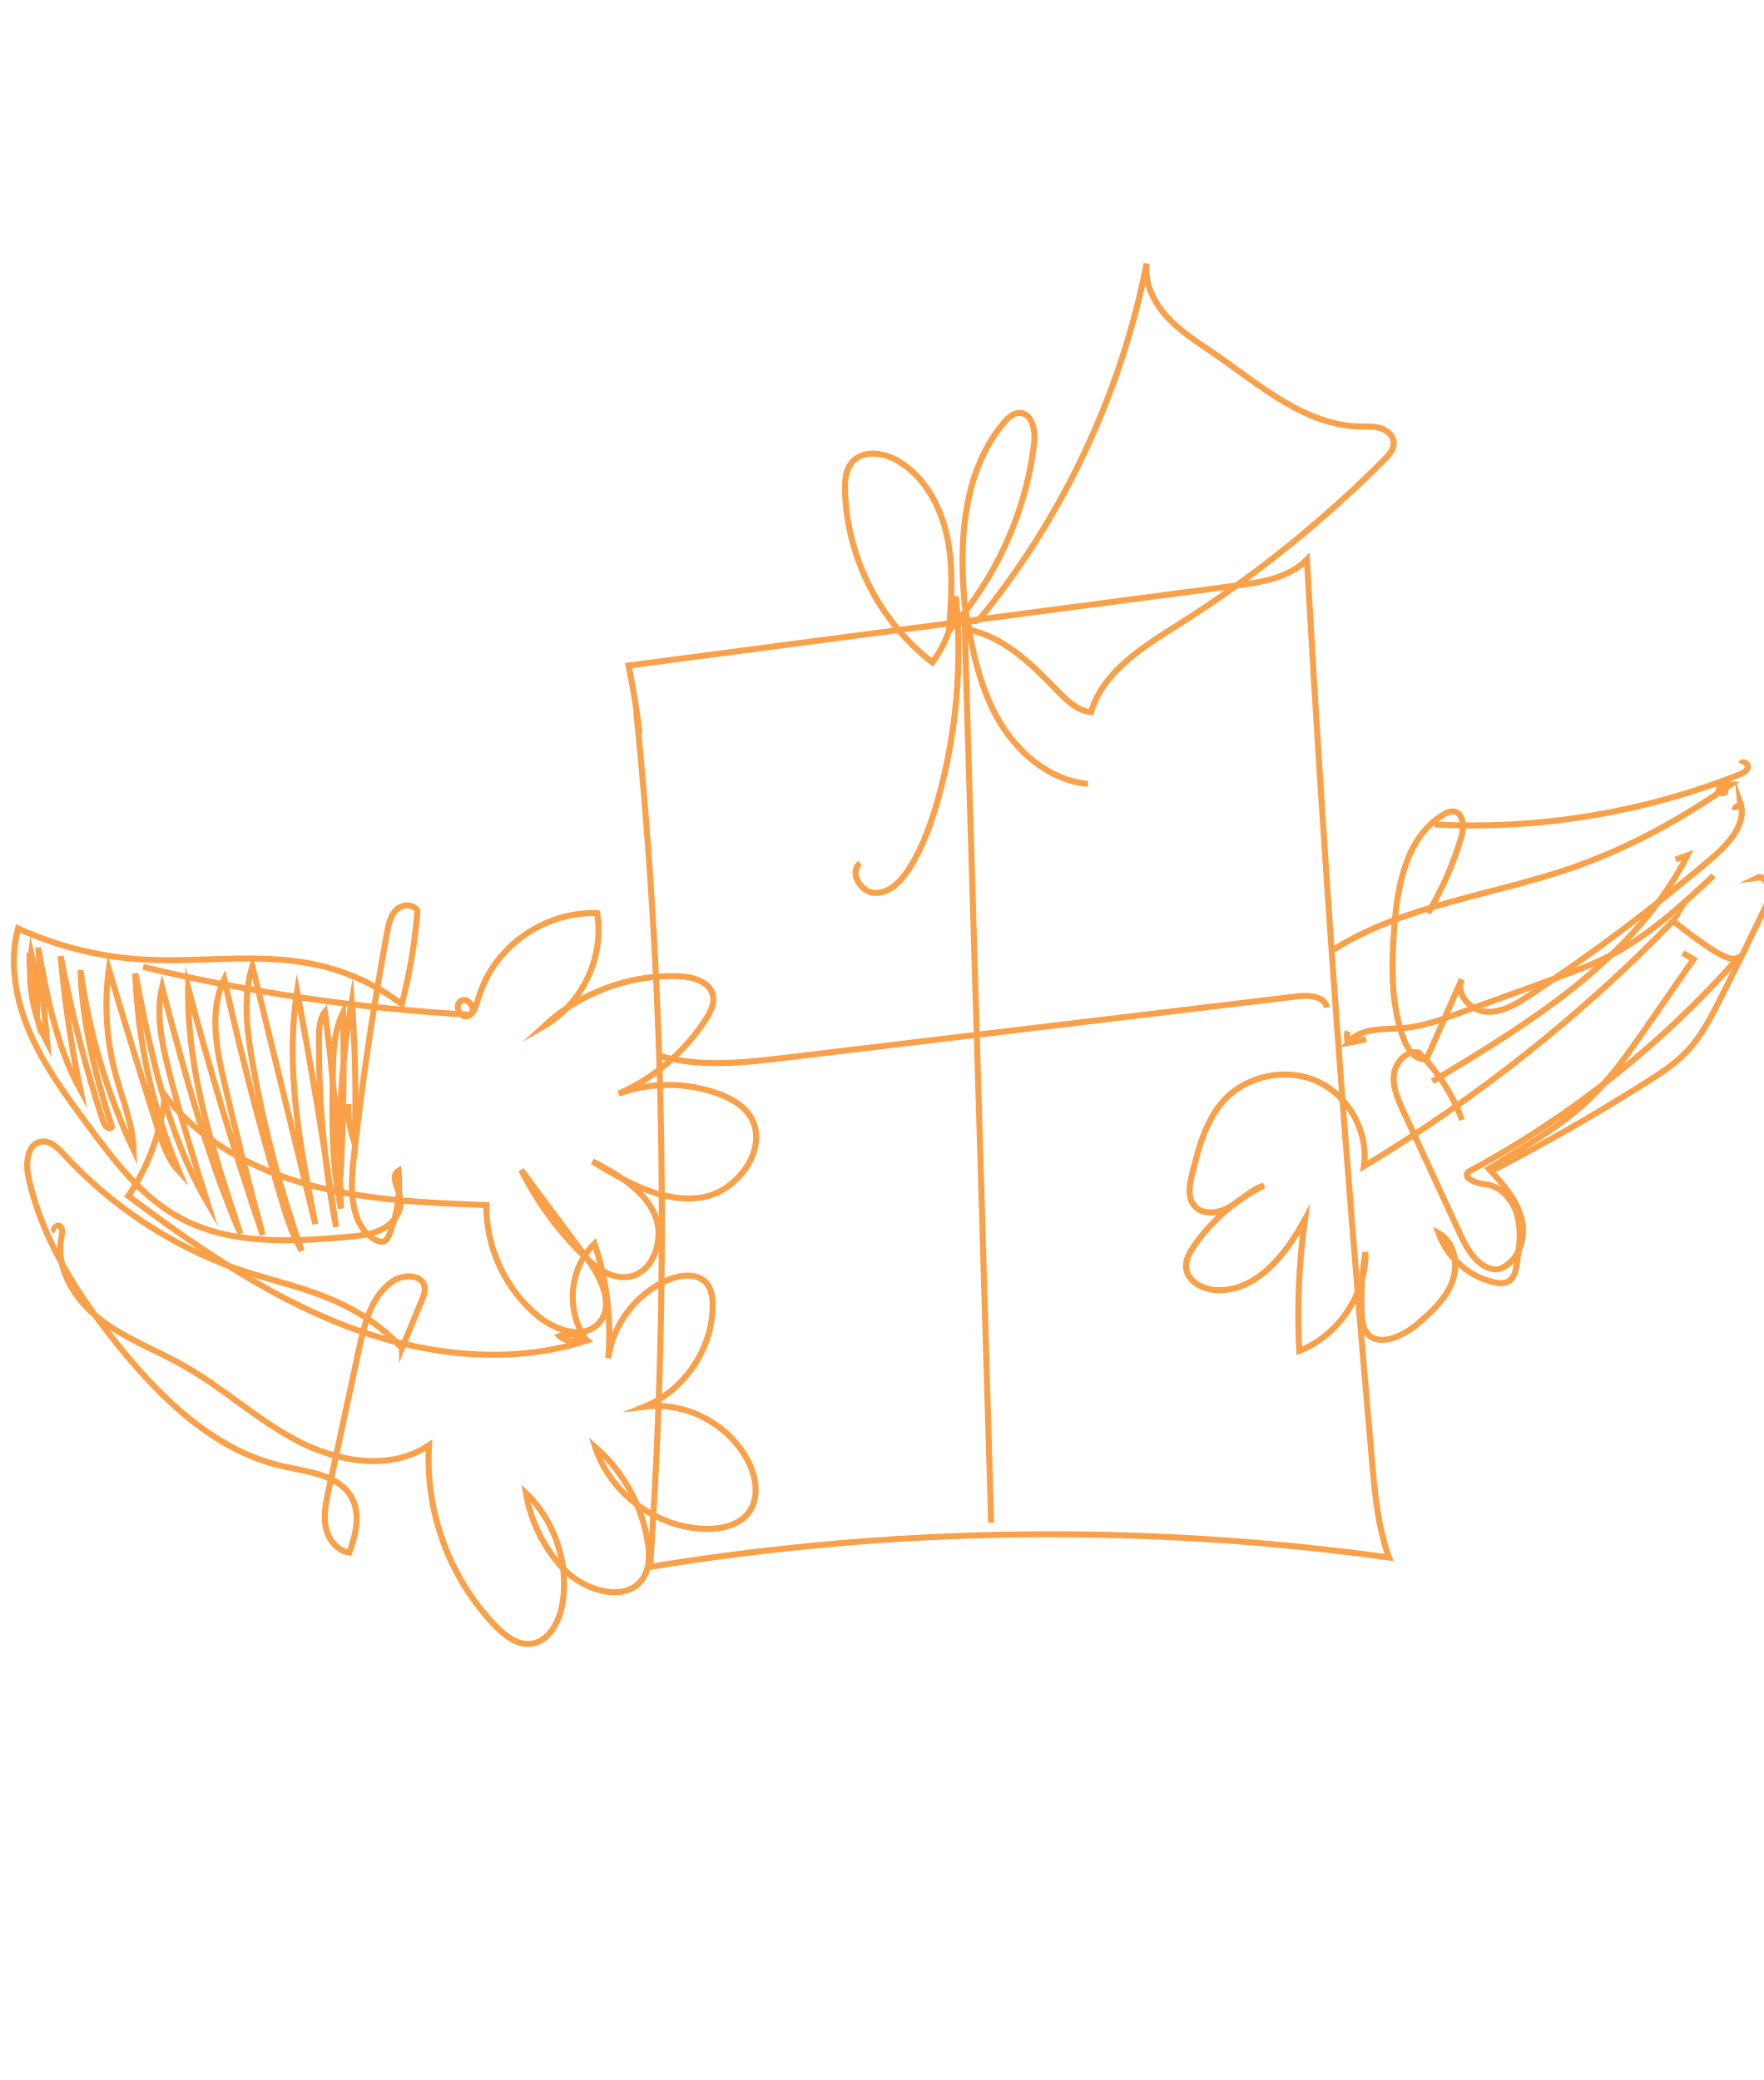
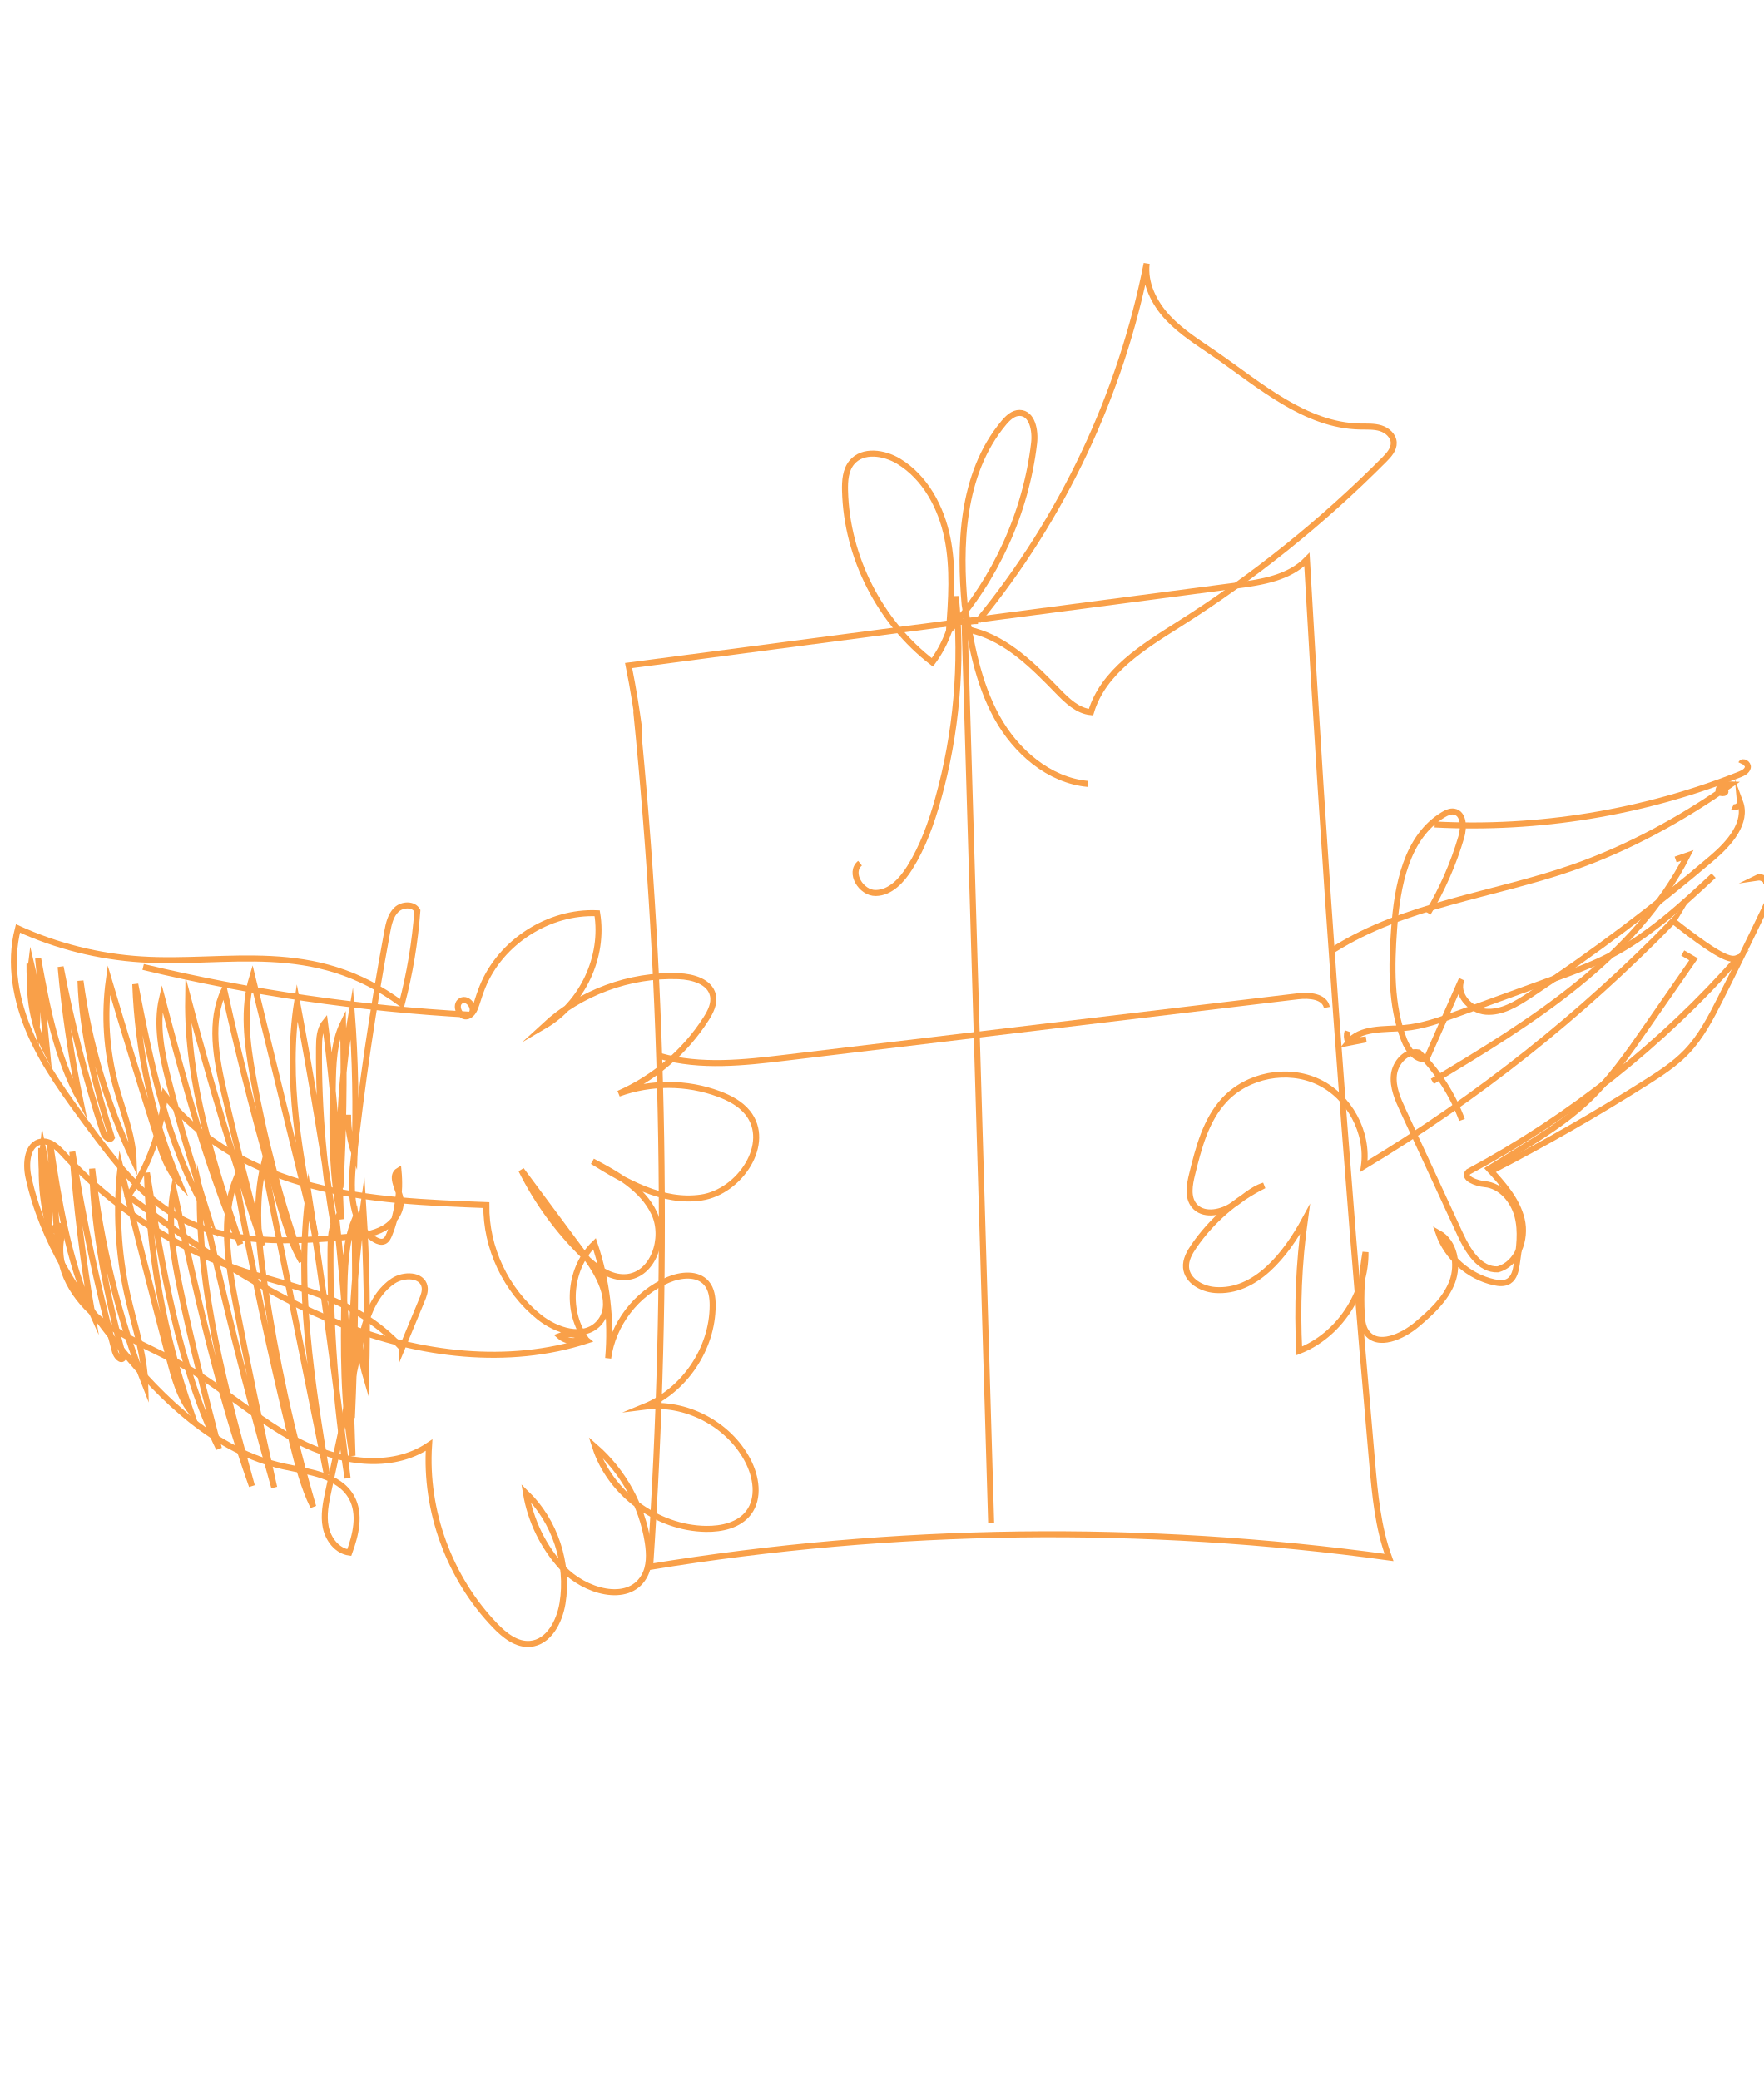
<svg xmlns="http://www.w3.org/2000/svg" id="Layer_1" viewBox="0 0 293.586 346.35">
-   <defs>
-     <style>.cls-1{fill:none;stroke:#f9a049;stroke-miterlimit:10;}</style>
-   </defs>
-   <path class="cls-1" d="m23.835,161.011c17.871,4.282,36.129,6.948,54.478,7.955,1.091-.861-.323-2.998-1.542-2.331s-.183,3.01,1.131,2.556c.821-.284,1.185-1.218,1.45-2.046.302-.947.605-1.894.978-2.815,3.027-7.474,11.04-12.619,19.096-12.263,1.209,7.247-2.458,15.061-8.806,18.761,5.989-5.538,14.216-8.583,22.368-8.278,2.356.088,5.218.891,5.717,3.195.297,1.37-.407,2.746-1.162,3.927-3.483,5.452-8.61,9.839-14.535,12.437,5.334-1.959,11.369-1.939,16.69.055,1.804.676,3.578,1.612,4.785,3.114,4.075,5.07-1.281,13.179-7.716,14.13s-12.584-2.605-18.117-6.025c4.035,2.125,8.335,4.52,10.274,8.647s-.145,10.315-4.694,10.631c-2.688.187-5.067-1.65-6.999-3.529-4.254-4.139-7.802-9.002-10.443-14.317,3.616,4.87,7.232,9.741,10.848,14.611,2.421,3.261,4.801,8.035,1.998,10.976-2.508,2.632-7.008,1.186-9.846-1.087-5.554-4.451-8.9-11.534-8.812-18.651-9.752-.369-19.597-.752-29.034-3.239s-18.564-7.288-24.5-15.035c-.588,5.979-2.702,11.801-6.085,16.766,11.157,8.285,22.686,16.339,35.627,21.402s27.567,6.939,40.783,2.645c-1.26-1.034-3.086-1.328-4.607-.742,1.122,1.01,2.958,1.111,4.185.231-3.188-4.707-2.457-11.669,1.639-15.611,2.066,6.111,2.846,12.654,2.275,19.08.775-5.664,4.694-10.794,9.955-13.032,2.118-.901,4.922-1.203,6.419.546.852.996,1.028,2.397,1.025,3.707-.014,7.18-4.694,14.132-11.34,16.848,6.806-.875,13.97,2.848,17.165,8.921,1.435,2.727,2.018,6.294.151,8.745-1.59,2.087-4.467,2.724-7.09,2.685-8.17-.121-15.953-5.882-18.455-13.661,4.651,4.054,7.811,9.781,8.761,15.877.304,1.951.359,4.067-.644,5.769-2.676,4.542-9.918,2.418-13.501-1.448-3.203-3.455-5.365-7.863-6.137-12.51,4.833,4.662,7.183,11.763,6.086,18.388-.506,3.054-2.289,6.458-5.373,6.728-2.263.198-4.263-1.402-5.84-3.037-7.622-7.904-11.719-19.09-11.005-30.047-6.325,4.288-15.03,2.863-21.809-.664s-12.46-8.864-19.115-12.62c-4.605-2.599-9.674-4.44-13.858-7.675s-7.45-8.427-6.432-13.616c.127-.647.277-1.43-.213-1.871s-1.428.511-.817.758" />
-   <path class="cls-1" d="m66.894,167.192c1.338-5.089,2.208-10.3,2.596-15.548-.645-1.187-2.526-1.095-3.498-.157s-1.272,2.355-1.52,3.684c-2.376,12.744-4.266,25.578-5.665,38.466-.508,4.678-.436,10.438,3.639,12.792.465.269,1.04.478,1.529.255.433-.197.661-.67.839-1.111,1.358-3.354,1.89-7.039,1.538-10.64-1.34.827-.139,2.803.259,4.326.53,2.03-.826,4.175-2.638,5.233s-3.977,1.28-6.067,1.468c-9.541.856-19.718,1.366-28.108-3.258-6.33-3.489-10.827-9.476-15.126-15.287-3.577-4.835-7.185-9.722-9.606-15.228-2.421-5.506-3.587-11.764-2.076-17.586,6.456,2.948,13.454,4.704,20.536,5.154,14.475.919,28.689-3.554,43.367,7.436Z" />
-   <path class="cls-1" d="m66.937,224.478l3.299-7.969c.3-.725.607-1.505.451-2.275-.416-2.055-3.487-2.095-5.231-.931-3.569,2.38-4.747,6.994-5.651,11.188-1.704,7.908-3.408,15.817-5.112,23.725-.432,2.004-.865,4.077-.457,6.086s1.888,3.951,3.92,4.224c1.083-2.959,1.911-6.384.401-9.149-2.072-3.793-7.167-4.274-11.387-5.21-11.196-2.484-20.04-10.974-27.27-19.876-6.812-8.388-12.887-17.744-15.169-28.306-.497-2.3-.196-5.543,2.131-5.89,1.509-.225,2.781,1.04,3.812,2.164,7.788,8.483,17.66,15.04,28.499,18.929,8.577,3.078,19.225,4.083,27.764,13.289Z" />
-   <path class="cls-1" d="m105.941,118.489c4.757,47.294,5.529,94.989,2.305,142.413,40.621-6.667,82.244-7.194,123.021-1.559-1.839-5.047-2.336-10.467-2.808-15.817-4.421-50.056-8.041-100.183-10.859-150.355-2.95,3.054-7.501,3.773-11.711,4.327-33.742,4.441-67.484,8.881-101.226,13.322,1.592,7.822,2.393,15.804,1.278,7.67Z" />
-   <path class="cls-1" d="m160.588,103.284c1.479,50.092,2.958,100.183,4.438,150.275" />
-   <path class="cls-1" d="m109.88,175.837c6.791,1.936,14.023,1.111,21.034.271,28.402-3.405,56.804-6.809,85.205-10.214,1.885-.226,4.437-.003,4.801,1.861" />
-   <path class="cls-1" d="m143.192,143.737c-1.905,1.542.166,4.996,2.617,4.96s4.355-2.118,5.656-4.196c2.203-3.519,3.61-7.478,4.728-11.476,3.059-10.935,4.064-22.44,2.948-33.74-.173,3.948-1.552,7.836-3.906,11.01-8.768-6.73-14.264-17.538-14.538-28.587-.041-1.65.077-3.437,1.131-4.706,1.817-2.186,5.38-1.663,7.809-.186,4.426,2.691,7.068,7.668,8.1,12.745s.652,10.32.268,15.485c7.785-8.627,12.811-19.707,14.174-31.248.248-2.098-.3-5.012-2.412-5.038-1.065-.013-1.936.814-2.621,1.629-7.25,8.629-7.372,20.991-6.527,30.324,1.04,6.436,2.216,12.993,5.362,18.702s8.653,10.516,15.144,11.118" />
-   <path class="cls-1" d="m162.834,103.411c14.074-17.127,23.818-37.783,28.086-59.536-.4,3.303,1.231,6.577,3.501,9.01s5.145,4.196,7.882,6.089c7.525,5.203,15.011,11.866,24.157,12.048,1.151.023,2.329-.058,3.427.287s2.122,1.256,2.167,2.406c.043,1.101-.782,2.022-1.558,2.803-10.299,10.362-21.766,19.563-34.113,27.373-6.001,3.796-12.714,7.886-14.734,14.694-2.217-.207-3.966-1.899-5.518-3.495-4.028-4.145-8.32-8.477-13.894-10.007-.473-.13-.985-.257-1.307-.627s-.298-1.072,1.905-1.045Z" />
-   <path class="cls-1" d="m278.577,153.356c-15.309,15.75-32.66,29.514-51.481,40.838.784-5.642-2.443-11.612-7.592-14.047-5.149-2.435-11.811-1.141-15.675,3.045-3.077,3.333-4.265,7.942-5.347,12.348-.431,1.754-.801,3.805.343,5.202,1.397,1.705,4.166,1.299,6.053.16s3.472-2.85,5.579-3.497c-4.653,2.298-8.705,5.801-11.652,10.074-.742,1.076-1.441,2.302-1.328,3.604.191,2.203,2.616,3.555,4.821,3.722,6.701.509,11.768-5.824,14.966-11.734-1.004,7.238-1.319,14.572-.939,21.87,6.53-2.568,11.127-9.415,11.03-16.431-.605,3.414-.814,6.897-.622,10.359.057,1.019.166,2.088.747,2.927,1.851,2.672,6.022.79,8.5-1.314,2.344-1.991,4.726-4.155,5.811-7.032s.408-6.658-2.285-8.144c1.416,4.059,5.032,7.273,9.229,8.205.833.185,1.763.269,2.486-.184.917-.576,1.162-1.781,1.322-2.852.4-2.662.795-5.414.107-8.016s-2.757-5.039-5.438-5.279c-1.451-.13-3.759-1.017-2.734-2.052,16.946-9.099,32.25-21.242,44.963-35.676-1.042.424-2.085.848-10.866-6.093Z" />
-   <path class="cls-1" d="m285.308,145.808c-5.344,4.964-10.777,9.991-17.262,13.33-3.021,1.555-6.226,2.719-9.42,3.878-5.334,1.936-10.668,3.872-16.002,5.807-2.865,1.04-5.772,2.089-8.809,2.35-3.343.287-7.333-.141-9.414,2.492,1.02-.197,2.039-.395,3.059-.592-1.004.125-2.009.25-3.013.375-.234-.542-.259-1.172-.069-1.731" />
-   <path class="cls-1" d="m222.059,158.113c11.885-7.487,26.45-9.015,39.719-13.625,9.425-3.274,18.248-8.14,26.416-13.87-.81-.036-1.857.092-2.057.878s1.579.727,1.052.111" />
-   <path class="cls-1" d="m237.761,152.036c2.378-3.966,4.248-8.237,5.548-12.675.468-1.599.425-3.953-1.22-4.219-.619-.1-1.231.188-1.769.51-6.171,3.694-7.683,11.852-8.201,19.025-.45,6.217-.588,12.652,1.651,18.469.644,1.673,2.013,3.551,3.764,3.168,1.948-4.416,3.896-8.831,5.844-13.247-1.12,2.388,1.394,5.194,4.024,5.398s5.064-1.28,7.265-2.733c10.61-7.007,20.789-14.666,30.461-22.919,2.812-2.4,5.865-5.848,4.577-9.313.058.606-.698,1.118-1.239.839" />
-   <path class="cls-1" d="m238.879,137.287c17.252.908,34.692-1.953,50.75-8.324.584-.232,1.243-.555,1.377-1.168s-.839-1.208-1.115-.644" />
-   <path class="cls-1" d="m243.423,186.487c-1.548-4.215-4.034-8.083-7.226-11.241-2.044-.365-3.883,1.665-4.116,3.728s.659,4.069,1.529,5.954c3.174,6.872,6.348,13.743,9.521,20.615,1.27,2.75,3.219,5.943,6.246,5.827,3.281-.883,4.777-4.992,3.994-8.298s-3.174-5.958-5.48-8.454c.472-.291.944-.583,1.417-.874,1.014-.626,2.029-1.252,3.043-1.878,4.033-2.489,8.095-4.999,11.58-8.21,3.991-3.678,7.12-8.175,10.215-12.634,2.61-3.76,5.221-7.52,7.831-11.28-.601-.352-1.202-.703-1.803-1.055" />
-   <path class="cls-1" d="m238.49,180.059c16.459-9.842,33.744-20.545,42.464-37.625-.655.228-1.31.455-1.965.683" />
-   <path class="cls-1" d="m248.196,195.055c8.877-4.569,17.55-9.536,25.983-14.88,2.357-1.493,4.718-3.035,6.645-5.053,2.4-2.514,4.021-5.653,5.587-8.755,2.545-5.041,5.034-10.111,7.468-15.207.461-.966.932-1.994.827-3.06s-1.03-2.126-2.089-1.966c.682-.336,1.605.386,1.444,1.13" />
-   <path class="cls-1" d="m4.913,158.669c-.039,3.542.377,7.089,1.234,10.526.196-3.544-.129-7.117-.96-10.568-.651,5.112.298,10.417,2.682,14.986-.508-5.276-1.016-10.552-1.524-15.828,1.485,8.134,3.027,16.432,7.023,23.671-1.519-7.35-2.612-14.787-3.274-22.263,1.778,9.345,4.154,18.577,7.108,27.62.215.66,1.046,1.427,1.415.839-2.701-8.489-4.924-17.219-5.217-26.123,1.394,10.369,4.394,20.52,8.86,29.982-.135-4.359-1.9-8.474-3.031-12.686-1.521-5.667-1.9-11.638-1.107-17.452,2.621,8.863,5.336,17.699,8.144,26.504.815,2.557,1.69,5.201,3.521,7.162-4.386-10.424-6.86-21.648-7.263-32.95,2.566,13.15,5.236,26.583,11.998,38.149-2.299-7.361-4.599-14.728-6.479-22.207-1.123-4.469-2.096-9.158-1.058-13.647,3.668,13.886,7.357,27.832,13.028,41.027-4.424-13.295-8.898-26.902-8.687-40.912,3.648,13.844,7.787,27.56,12.407,41.111-2.283-8.451-4.44-16.936-6.417-25.464-1.315-5.673-2.501-11.869.016-17.121,2.701,12.193,5.832,24.291,9.386,36.263.918,3.092,1.878,6.21,3.516,8.989-3.552-10.085-6.278-20.461-8.143-30.99-.964-5.444-1.685-11.136-.08-16.426,3.497,14.325,6.995,28.65,10.492,42.976-2.525-12.786-5.06-25.891-3.037-38.766,2.443,13.038,4.607,26.127,6.49,39.258-1.977-10.441-2.931-21.075-2.843-31.701.012-1.453.083-3.022.989-4.159,1.433,10.865,2.326,21.802,2.674,32.756-1.604-7.264-1.488-14.782-1.366-22.22.059-3.545.147-7.222,1.706-10.406.21,9.127.064,18.262-.436,27.378-.416-9.786.219-19.617,1.889-29.268.595,7.873.752,15.78.471,23.671-.747-2.098-1.117-4.329-1.086-6.556" />
+   <path d="m23.835,161.011c17.871,4.282,36.129,6.948,54.478,7.955,1.091-.861-.323-2.998-1.542-2.331s-.183,3.01,1.131,2.556c.821-.284,1.185-1.218,1.45-2.046.302-.947.605-1.894.978-2.815,3.027-7.474,11.04-12.619,19.096-12.263,1.209,7.247-2.458,15.061-8.806,18.761,5.989-5.538,14.216-8.583,22.368-8.278,2.356.088,5.218.891,5.717,3.195.297,1.37-.407,2.746-1.162,3.927-3.483,5.452-8.61,9.839-14.535,12.437,5.334-1.959,11.369-1.939,16.69.055,1.804.676,3.578,1.612,4.785,3.114,4.075,5.07-1.281,13.179-7.716,14.13s-12.584-2.605-18.117-6.025c4.035,2.125,8.335,4.52,10.274,8.647s-.145,10.315-4.694,10.631c-2.688.187-5.067-1.65-6.999-3.529-4.254-4.139-7.802-9.002-10.443-14.317,3.616,4.87,7.232,9.741,10.848,14.611,2.421,3.261,4.801,8.035,1.998,10.976-2.508,2.632-7.008,1.186-9.846-1.087-5.554-4.451-8.9-11.534-8.812-18.651-9.752-.369-19.597-.752-29.034-3.239s-18.564-7.288-24.5-15.035c-.588,5.979-2.702,11.801-6.085,16.766,11.157,8.285,22.686,16.339,35.627,21.402s27.567,6.939,40.783,2.645c-1.26-1.034-3.086-1.328-4.607-.742,1.122,1.01,2.958,1.111,4.185.231-3.188-4.707-2.457-11.669,1.639-15.611,2.066,6.111,2.846,12.654,2.275,19.08.775-5.664,4.694-10.794,9.955-13.032,2.118-.901,4.922-1.203,6.419.546.852.996,1.028,2.397,1.025,3.707-.014,7.18-4.694,14.132-11.34,16.848,6.806-.875,13.97,2.848,17.165,8.921,1.435,2.727,2.018,6.294.151,8.745-1.59,2.087-4.467,2.724-7.09,2.685-8.17-.121-15.953-5.882-18.455-13.661,4.651,4.054,7.811,9.781,8.761,15.877.304,1.951.359,4.067-.644,5.769-2.676,4.542-9.918,2.418-13.501-1.448-3.203-3.455-5.365-7.863-6.137-12.51,4.833,4.662,7.183,11.763,6.086,18.388-.506,3.054-2.289,6.458-5.373,6.728-2.263.198-4.263-1.402-5.84-3.037-7.622-7.904-11.719-19.09-11.005-30.047-6.325,4.288-15.03,2.863-21.809-.664s-12.46-8.864-19.115-12.62c-4.605-2.599-9.674-4.44-13.858-7.675s-7.45-8.427-6.432-13.616c.127-.647.277-1.43-.213-1.871s-1.428.511-.817.758" style="fill:none; stroke:#f9a049; stroke-miterlimit:10;" />
+   <path d="m66.894,167.192c1.338-5.089,2.208-10.3,2.596-15.548-.645-1.187-2.526-1.095-3.498-.157s-1.272,2.355-1.52,3.684c-2.376,12.744-4.266,25.578-5.665,38.466-.508,4.678-.436,10.438,3.639,12.792.465.269,1.04.478,1.529.255.433-.197.661-.67.839-1.111,1.358-3.354,1.89-7.039,1.538-10.64-1.34.827-.139,2.803.259,4.326.53,2.03-.826,4.175-2.638,5.233s-3.977,1.28-6.067,1.468c-9.541.856-19.718,1.366-28.108-3.258-6.33-3.489-10.827-9.476-15.126-15.287-3.577-4.835-7.185-9.722-9.606-15.228-2.421-5.506-3.587-11.764-2.076-17.586,6.456,2.948,13.454,4.704,20.536,5.154,14.475.919,28.689-3.554,43.367,7.436Z" style="fill:none; stroke:#f9a049; stroke-miterlimit:10;" />
+   <path d="m66.937,224.478l3.299-7.969c.3-.725.607-1.505.451-2.275-.416-2.055-3.487-2.095-5.231-.931-3.569,2.38-4.747,6.994-5.651,11.188-1.704,7.908-3.408,15.817-5.112,23.725-.432,2.004-.865,4.077-.457,6.086s1.888,3.951,3.92,4.224c1.083-2.959,1.911-6.384.401-9.149-2.072-3.793-7.167-4.274-11.387-5.21-11.196-2.484-20.04-10.974-27.27-19.876-6.812-8.388-12.887-17.744-15.169-28.306-.497-2.3-.196-5.543,2.131-5.89,1.509-.225,2.781,1.04,3.812,2.164,7.788,8.483,17.66,15.04,28.499,18.929,8.577,3.078,19.225,4.083,27.764,13.289Z" style="fill:none; stroke:#f9a049; stroke-miterlimit:10;" />
+   <path d="m105.941,118.489c4.757,47.294,5.529,94.989,2.305,142.413,40.621-6.667,82.244-7.194,123.021-1.559-1.839-5.047-2.336-10.467-2.808-15.817-4.421-50.056-8.041-100.183-10.859-150.355-2.95,3.054-7.501,3.773-11.711,4.327-33.742,4.441-67.484,8.881-101.226,13.322,1.592,7.822,2.393,15.804,1.278,7.67Z" style="fill:none; stroke:#f9a049; stroke-miterlimit:10;" />
+   <path d="m160.588,103.284c1.479,50.092,2.958,100.183,4.438,150.275" style="fill:none; stroke:#f9a049; stroke-miterlimit:10;" />
+   <path d="m109.88,175.837c6.791,1.936,14.023,1.111,21.034.271,28.402-3.405,56.804-6.809,85.205-10.214,1.885-.226,4.437-.003,4.801,1.861" style="fill:none; stroke:#f9a049; stroke-miterlimit:10;" />
+   <path d="m143.192,143.737c-1.905,1.542.166,4.996,2.617,4.96s4.355-2.118,5.656-4.196c2.203-3.519,3.61-7.478,4.728-11.476,3.059-10.935,4.064-22.44,2.948-33.74-.173,3.948-1.552,7.836-3.906,11.01-8.768-6.73-14.264-17.538-14.538-28.587-.041-1.65.077-3.437,1.131-4.706,1.817-2.186,5.38-1.663,7.809-.186,4.426,2.691,7.068,7.668,8.1,12.745s.652,10.32.268,15.485c7.785-8.627,12.811-19.707,14.174-31.248.248-2.098-.3-5.012-2.412-5.038-1.065-.013-1.936.814-2.621,1.629-7.25,8.629-7.372,20.991-6.527,30.324,1.04,6.436,2.216,12.993,5.362,18.702s8.653,10.516,15.144,11.118" style="fill:none; stroke:#f9a049; stroke-miterlimit:10;" />
+   <path d="m162.834,103.411c14.074-17.127,23.818-37.783,28.086-59.536-.4,3.303,1.231,6.577,3.501,9.01s5.145,4.196,7.882,6.089c7.525,5.203,15.011,11.866,24.157,12.048,1.151.023,2.329-.058,3.427.287s2.122,1.256,2.167,2.406c.043,1.101-.782,2.022-1.558,2.803-10.299,10.362-21.766,19.563-34.113,27.373-6.001,3.796-12.714,7.886-14.734,14.694-2.217-.207-3.966-1.899-5.518-3.495-4.028-4.145-8.32-8.477-13.894-10.007-.473-.13-.985-.257-1.307-.627s-.298-1.072,1.905-1.045Z" style="fill:none; stroke:#f9a049; stroke-miterlimit:10;" />
+   <path d="m278.577,153.356c-15.309,15.75-32.66,29.514-51.481,40.838.784-5.642-2.443-11.612-7.592-14.047-5.149-2.435-11.811-1.141-15.675,3.045-3.077,3.333-4.265,7.942-5.347,12.348-.431,1.754-.801,3.805.343,5.202,1.397,1.705,4.166,1.299,6.053.16s3.472-2.85,5.579-3.497c-4.653,2.298-8.705,5.801-11.652,10.074-.742,1.076-1.441,2.302-1.328,3.604.191,2.203,2.616,3.555,4.821,3.722,6.701.509,11.768-5.824,14.966-11.734-1.004,7.238-1.319,14.572-.939,21.87,6.53-2.568,11.127-9.415,11.03-16.431-.605,3.414-.814,6.897-.622,10.359.057,1.019.166,2.088.747,2.927,1.851,2.672,6.022.79,8.5-1.314,2.344-1.991,4.726-4.155,5.811-7.032s.408-6.658-2.285-8.144c1.416,4.059,5.032,7.273,9.229,8.205.833.185,1.763.269,2.486-.184.917-.576,1.162-1.781,1.322-2.852.4-2.662.795-5.414.107-8.016s-2.757-5.039-5.438-5.279c-1.451-.13-3.759-1.017-2.734-2.052,16.946-9.099,32.25-21.242,44.963-35.676-1.042.424-2.085.848-10.866-6.093Z" style="fill:none; stroke:#f9a049; stroke-miterlimit:10;" />
+   <path d="m285.308,145.808c-5.344,4.964-10.777,9.991-17.262,13.33-3.021,1.555-6.226,2.719-9.42,3.878-5.334,1.936-10.668,3.872-16.002,5.807-2.865,1.04-5.772,2.089-8.809,2.35-3.343.287-7.333-.141-9.414,2.492,1.02-.197,2.039-.395,3.059-.592-1.004.125-2.009.25-3.013.375-.234-.542-.259-1.172-.069-1.731" style="fill:none; stroke:#f9a049; stroke-miterlimit:10;" />
+   <path d="m222.059,158.113c11.885-7.487,26.45-9.015,39.719-13.625,9.425-3.274,18.248-8.14,26.416-13.87-.81-.036-1.857.092-2.057.878s1.579.727,1.052.111" style="fill:none; stroke:#f9a049; stroke-miterlimit:10;" />
+   <path d="m237.761,152.036c2.378-3.966,4.248-8.237,5.548-12.675.468-1.599.425-3.953-1.22-4.219-.619-.1-1.231.188-1.769.51-6.171,3.694-7.683,11.852-8.201,19.025-.45,6.217-.588,12.652,1.651,18.469.644,1.673,2.013,3.551,3.764,3.168,1.948-4.416,3.896-8.831,5.844-13.247-1.12,2.388,1.394,5.194,4.024,5.398s5.064-1.28,7.265-2.733c10.61-7.007,20.789-14.666,30.461-22.919,2.812-2.4,5.865-5.848,4.577-9.313.058.606-.698,1.118-1.239.839" style="fill:none; stroke:#f9a049; stroke-miterlimit:10;" />
+   <path d="m238.879,137.287c17.252.908,34.692-1.953,50.75-8.324.584-.232,1.243-.555,1.377-1.168s-.839-1.208-1.115-.644" style="fill:none; stroke:#f9a049; stroke-miterlimit:10;" />
+   <path d="m243.423,186.487c-1.548-4.215-4.034-8.083-7.226-11.241-2.044-.365-3.883,1.665-4.116,3.728s.659,4.069,1.529,5.954c3.174,6.872,6.348,13.743,9.521,20.615,1.27,2.75,3.219,5.943,6.246,5.827,3.281-.883,4.777-4.992,3.994-8.298s-3.174-5.958-5.48-8.454c.472-.291.944-.583,1.417-.874,1.014-.626,2.029-1.252,3.043-1.878,4.033-2.489,8.095-4.999,11.58-8.21,3.991-3.678,7.12-8.175,10.215-12.634,2.61-3.76,5.221-7.52,7.831-11.28-.601-.352-1.202-.703-1.803-1.055" style="fill:none; stroke:#f9a049; stroke-miterlimit:10;" />
+   <path d="m238.49,180.059c16.459-9.842,33.744-20.545,42.464-37.625-.655.228-1.31.455-1.965.683" style="fill:none; stroke:#f9a049; stroke-miterlimit:10;" />
+   <path d="m248.196,195.055c8.877-4.569,17.55-9.536,25.983-14.88,2.357-1.493,4.718-3.035,6.645-5.053,2.4-2.514,4.021-5.653,5.587-8.755,2.545-5.041,5.034-10.111,7.468-15.207.461-.966.932-1.994.827-3.06s-1.03-2.126-2.089-1.966c.682-.336,1.605.386,1.444,1.13" style="fill:none; stroke:#f9a049; stroke-miterlimit:10;" />
+   <path d="m4.913,160.46c-.039,3.542.377,7.089,1.234,10.526.196-3.544-.129-7.117-.96-10.568-.651,5.112.298,10.417,2.682,14.986-.508-5.276-1.016-10.552-1.524-15.828,1.485,8.134,3.027,16.432,7.023,23.671-1.519-7.35-2.612-14.787-3.274-22.263,1.778,9.345,4.154,18.577,7.108,27.62.215.66,1.046,1.427,1.415.839-2.701-8.489-4.924-17.219-5.217-26.123,1.394,10.369,4.394,20.52,8.86,29.982-.135-4.359-1.9-8.474-3.031-12.686-1.521-5.667-1.9-11.638-1.107-17.452,2.621,8.863,5.336,17.699,8.144,26.504.815,2.557,1.69,5.201,3.521,7.162-4.386-10.424-6.86-21.648-7.263-32.95,2.566,13.15,5.236,26.583,11.998,38.149-2.299-7.361-4.599-14.728-6.479-22.207-1.123-4.469-2.096-9.158-1.058-13.647,3.668,13.886,7.357,27.832,13.028,41.027-4.424-13.295-8.898-26.902-8.687-40.912,3.648,13.844,7.787,27.56,12.407,41.111-2.283-8.451-4.44-16.936-6.417-25.464-1.315-5.673-2.501-11.869.016-17.121,2.701,12.193,5.832,24.291,9.386,36.263.918,3.092,1.878,6.21,3.516,8.989-3.552-10.085-6.278-20.461-8.143-30.99-.964-5.444-1.685-11.136-.08-16.426,3.497,14.325,6.995,28.65,10.492,42.976-2.525-12.786-5.06-25.891-3.037-38.766,2.443,13.038,4.607,26.127,6.49,39.258-1.977-10.441-2.931-21.075-2.843-31.701.012-1.453.083-3.022.989-4.159,1.433,10.865,2.326,21.802,2.674,32.756-1.604-7.264-1.488-14.782-1.366-22.22.059-3.545.147-7.222,1.706-10.406.21,9.127.064,18.262-.436,27.378-.416-9.786.219-19.617,1.889-29.268.595,7.873.752,15.78.471,23.671-.747-2.098-1.117-4.329-1.086-6.556" style="fill:none; stroke:#f9a049; stroke-miterlimit:10;" />
+   <path d="m6.865,191.16c-.039,4.265.377,8.536,1.233,12.675.196-4.268-.129-8.57-.96-12.725-.65,6.156.298,12.543,2.68,18.045-.508-6.353-1.015-12.706-1.523-19.059,1.484,9.795,3.025,19.786,7.018,28.503-1.518-8.85-2.611-17.806-3.272-26.807,1.777,11.253,4.151,22.369,7.103,33.258.215.794,1.046,1.718,1.414,1.01-2.699-10.222-4.921-20.734-5.214-31.455,1.393,12.485,4.391,24.709,8.854,36.102-.135-5.248-1.899-10.204-3.029-15.275-1.52-6.824-1.899-14.014-1.106-21.014,2.619,10.672,5.332,21.311,8.139,31.914.815,3.079,1.689,6.262,3.519,8.624-4.383-12.551-6.856-26.067-7.258-39.676,2.564,15.834,5.233,32.009,11.989,45.936-2.297-8.864-4.596-17.734-6.475-26.74-1.122-5.381-2.095-11.027-1.057-16.433,3.666,16.721,7.352,33.513,13.019,49.402-4.421-16.009-8.892-32.393-8.681-49.263,3.646,16.67,7.782,33.185,12.399,49.502-2.281-10.176-4.437-20.393-6.412-30.662-1.314-6.831-2.499-14.292.016-20.616,2.699,14.682,5.828,29.249,9.379,43.666.917,3.724,1.877,7.477,3.514,10.823-3.549-12.144-6.273-24.638-8.137-37.315-.964-6.555-1.684-13.409-.08-19.779,3.495,17.249,6.99,34.499,10.485,51.748-2.524-15.395-5.056-31.176-3.035-46.679,2.441,15.699,4.604,31.461,6.485,47.271-1.976-12.572-2.929-25.377-2.841-38.172.012-1.75.083-3.639.988-5.008,1.432,13.083,2.325,26.252,2.672,39.442-1.602-8.747-1.487-17.8-1.365-26.756.058-4.268.147-8.696,1.704-12.531.209,10.99.064,21.99-.436,32.967-.415-11.784.219-23.621,1.888-35.242.594,9.481.751,19.001.471,28.503-.746-2.526-1.116-5.213-1.085-7.894" style="fill:none; stroke:#f9a049; stroke-miterlimit:10;" />
</svg>
